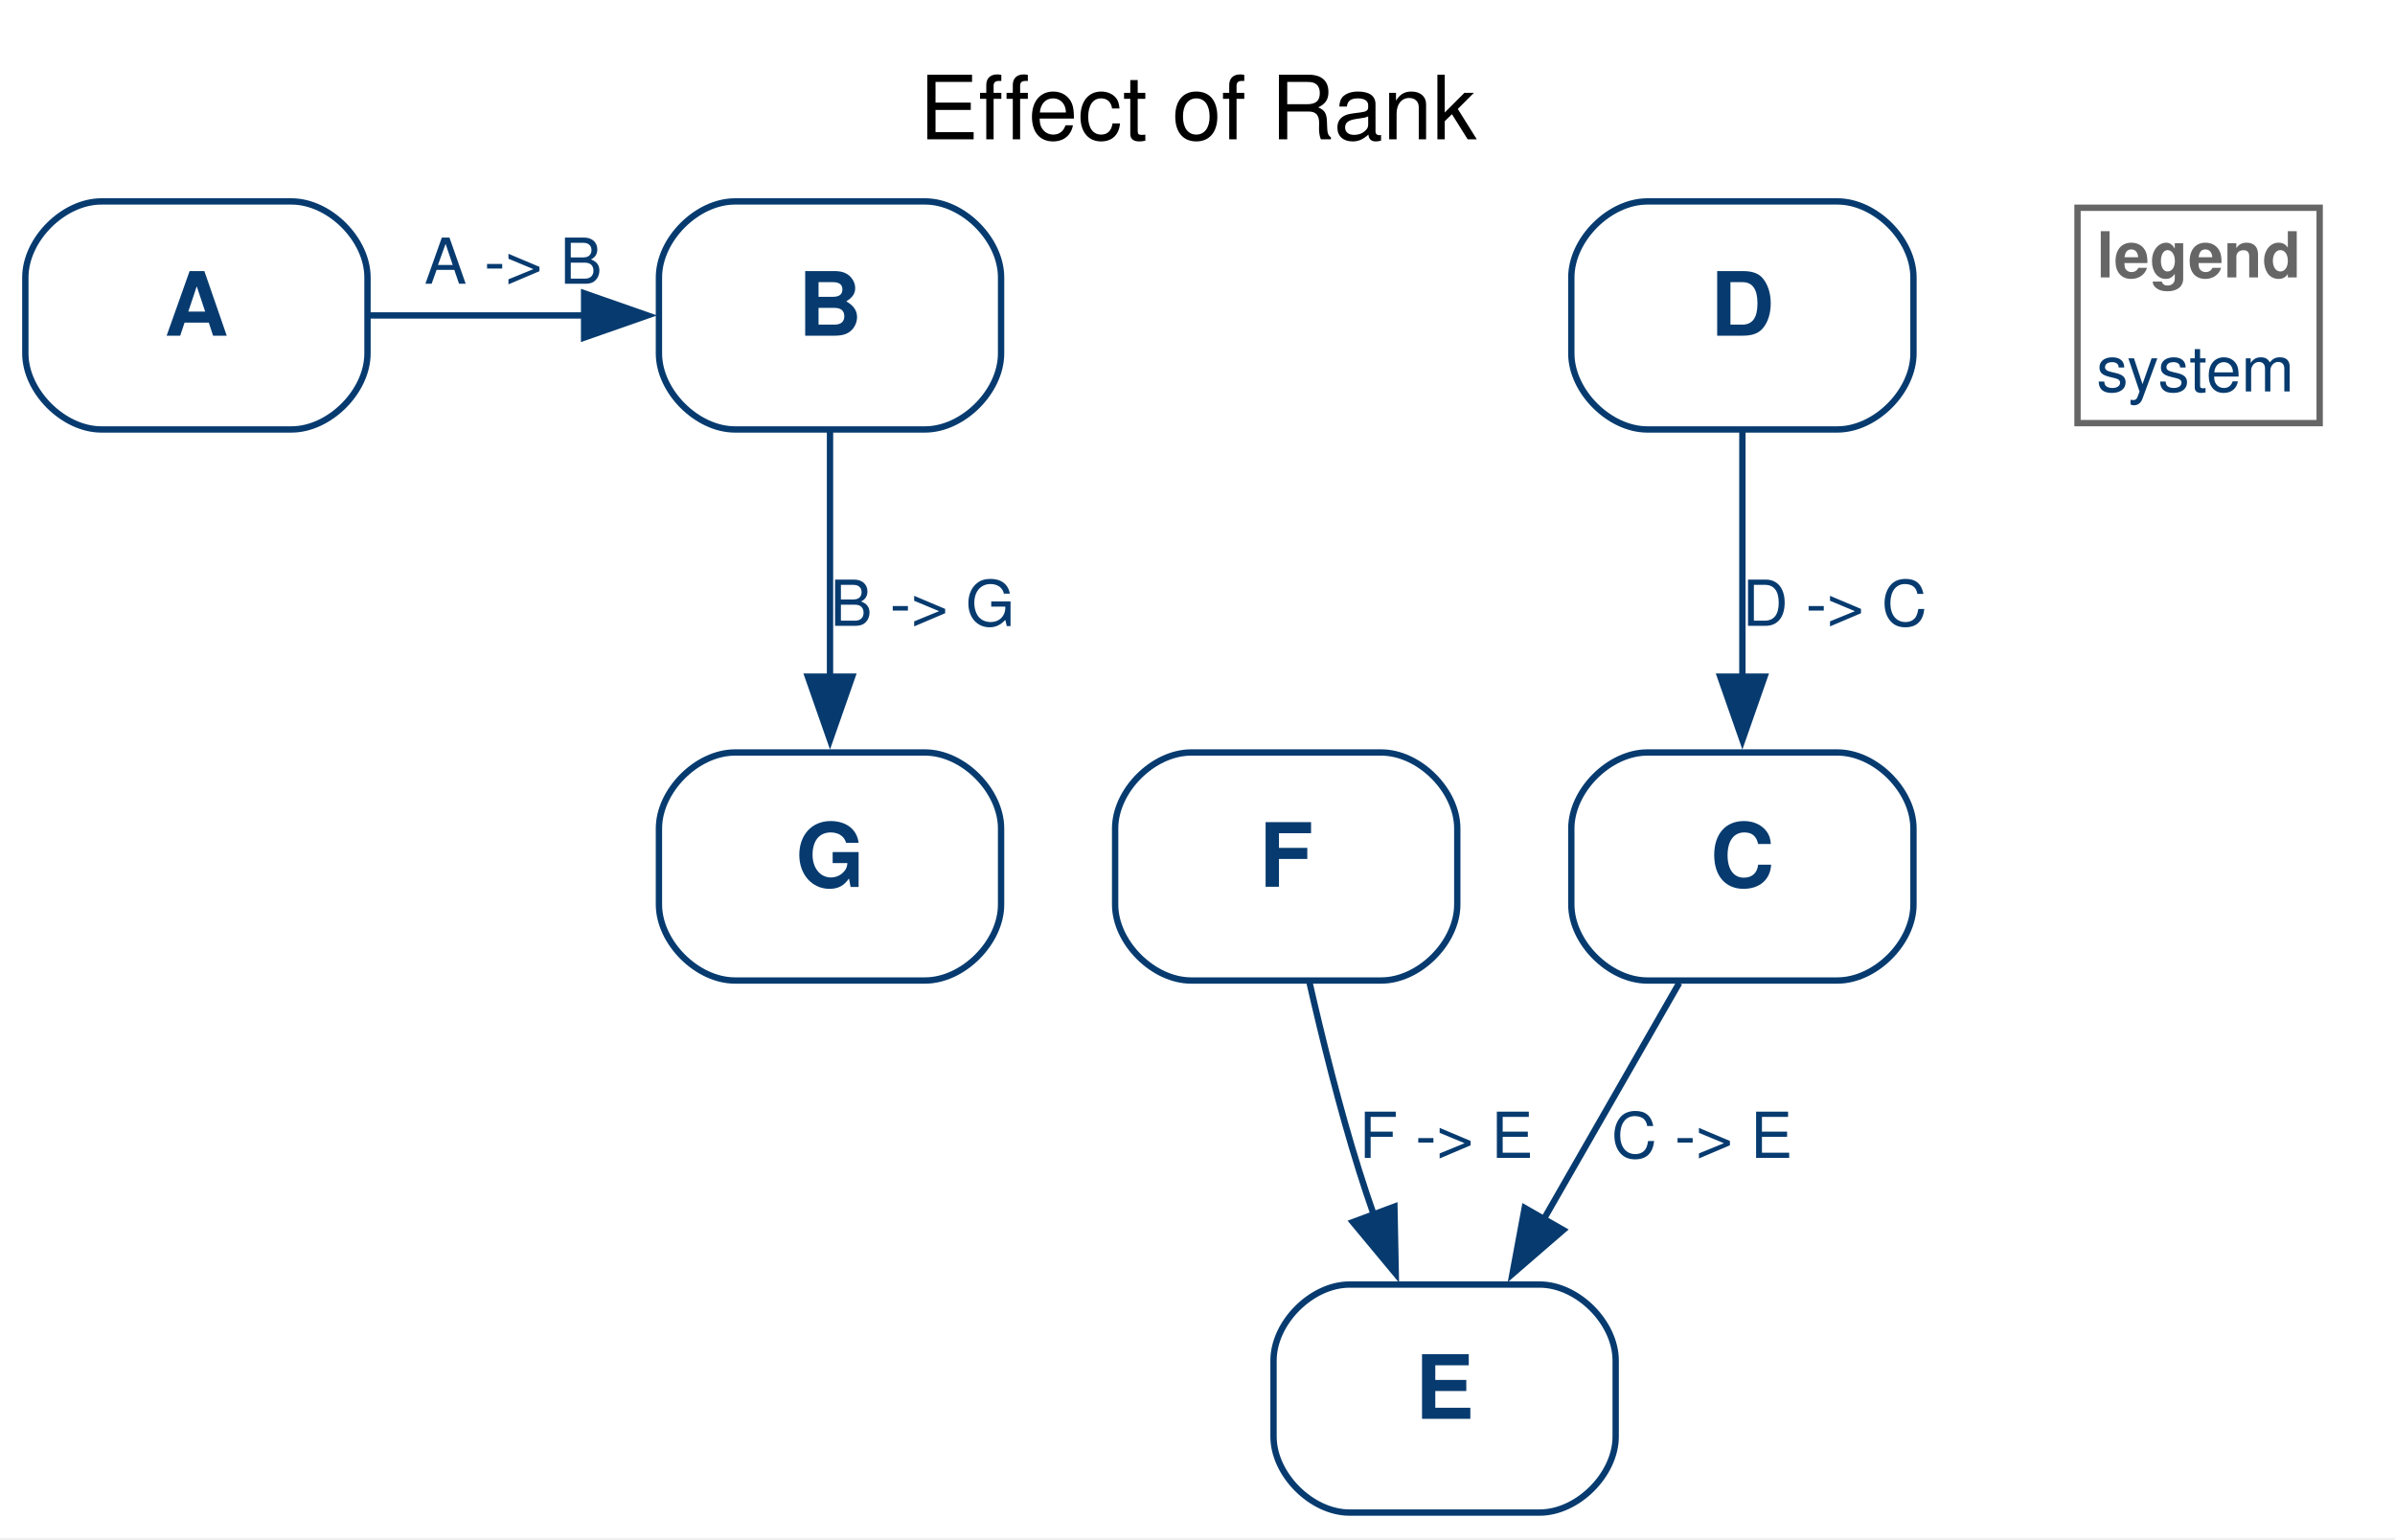
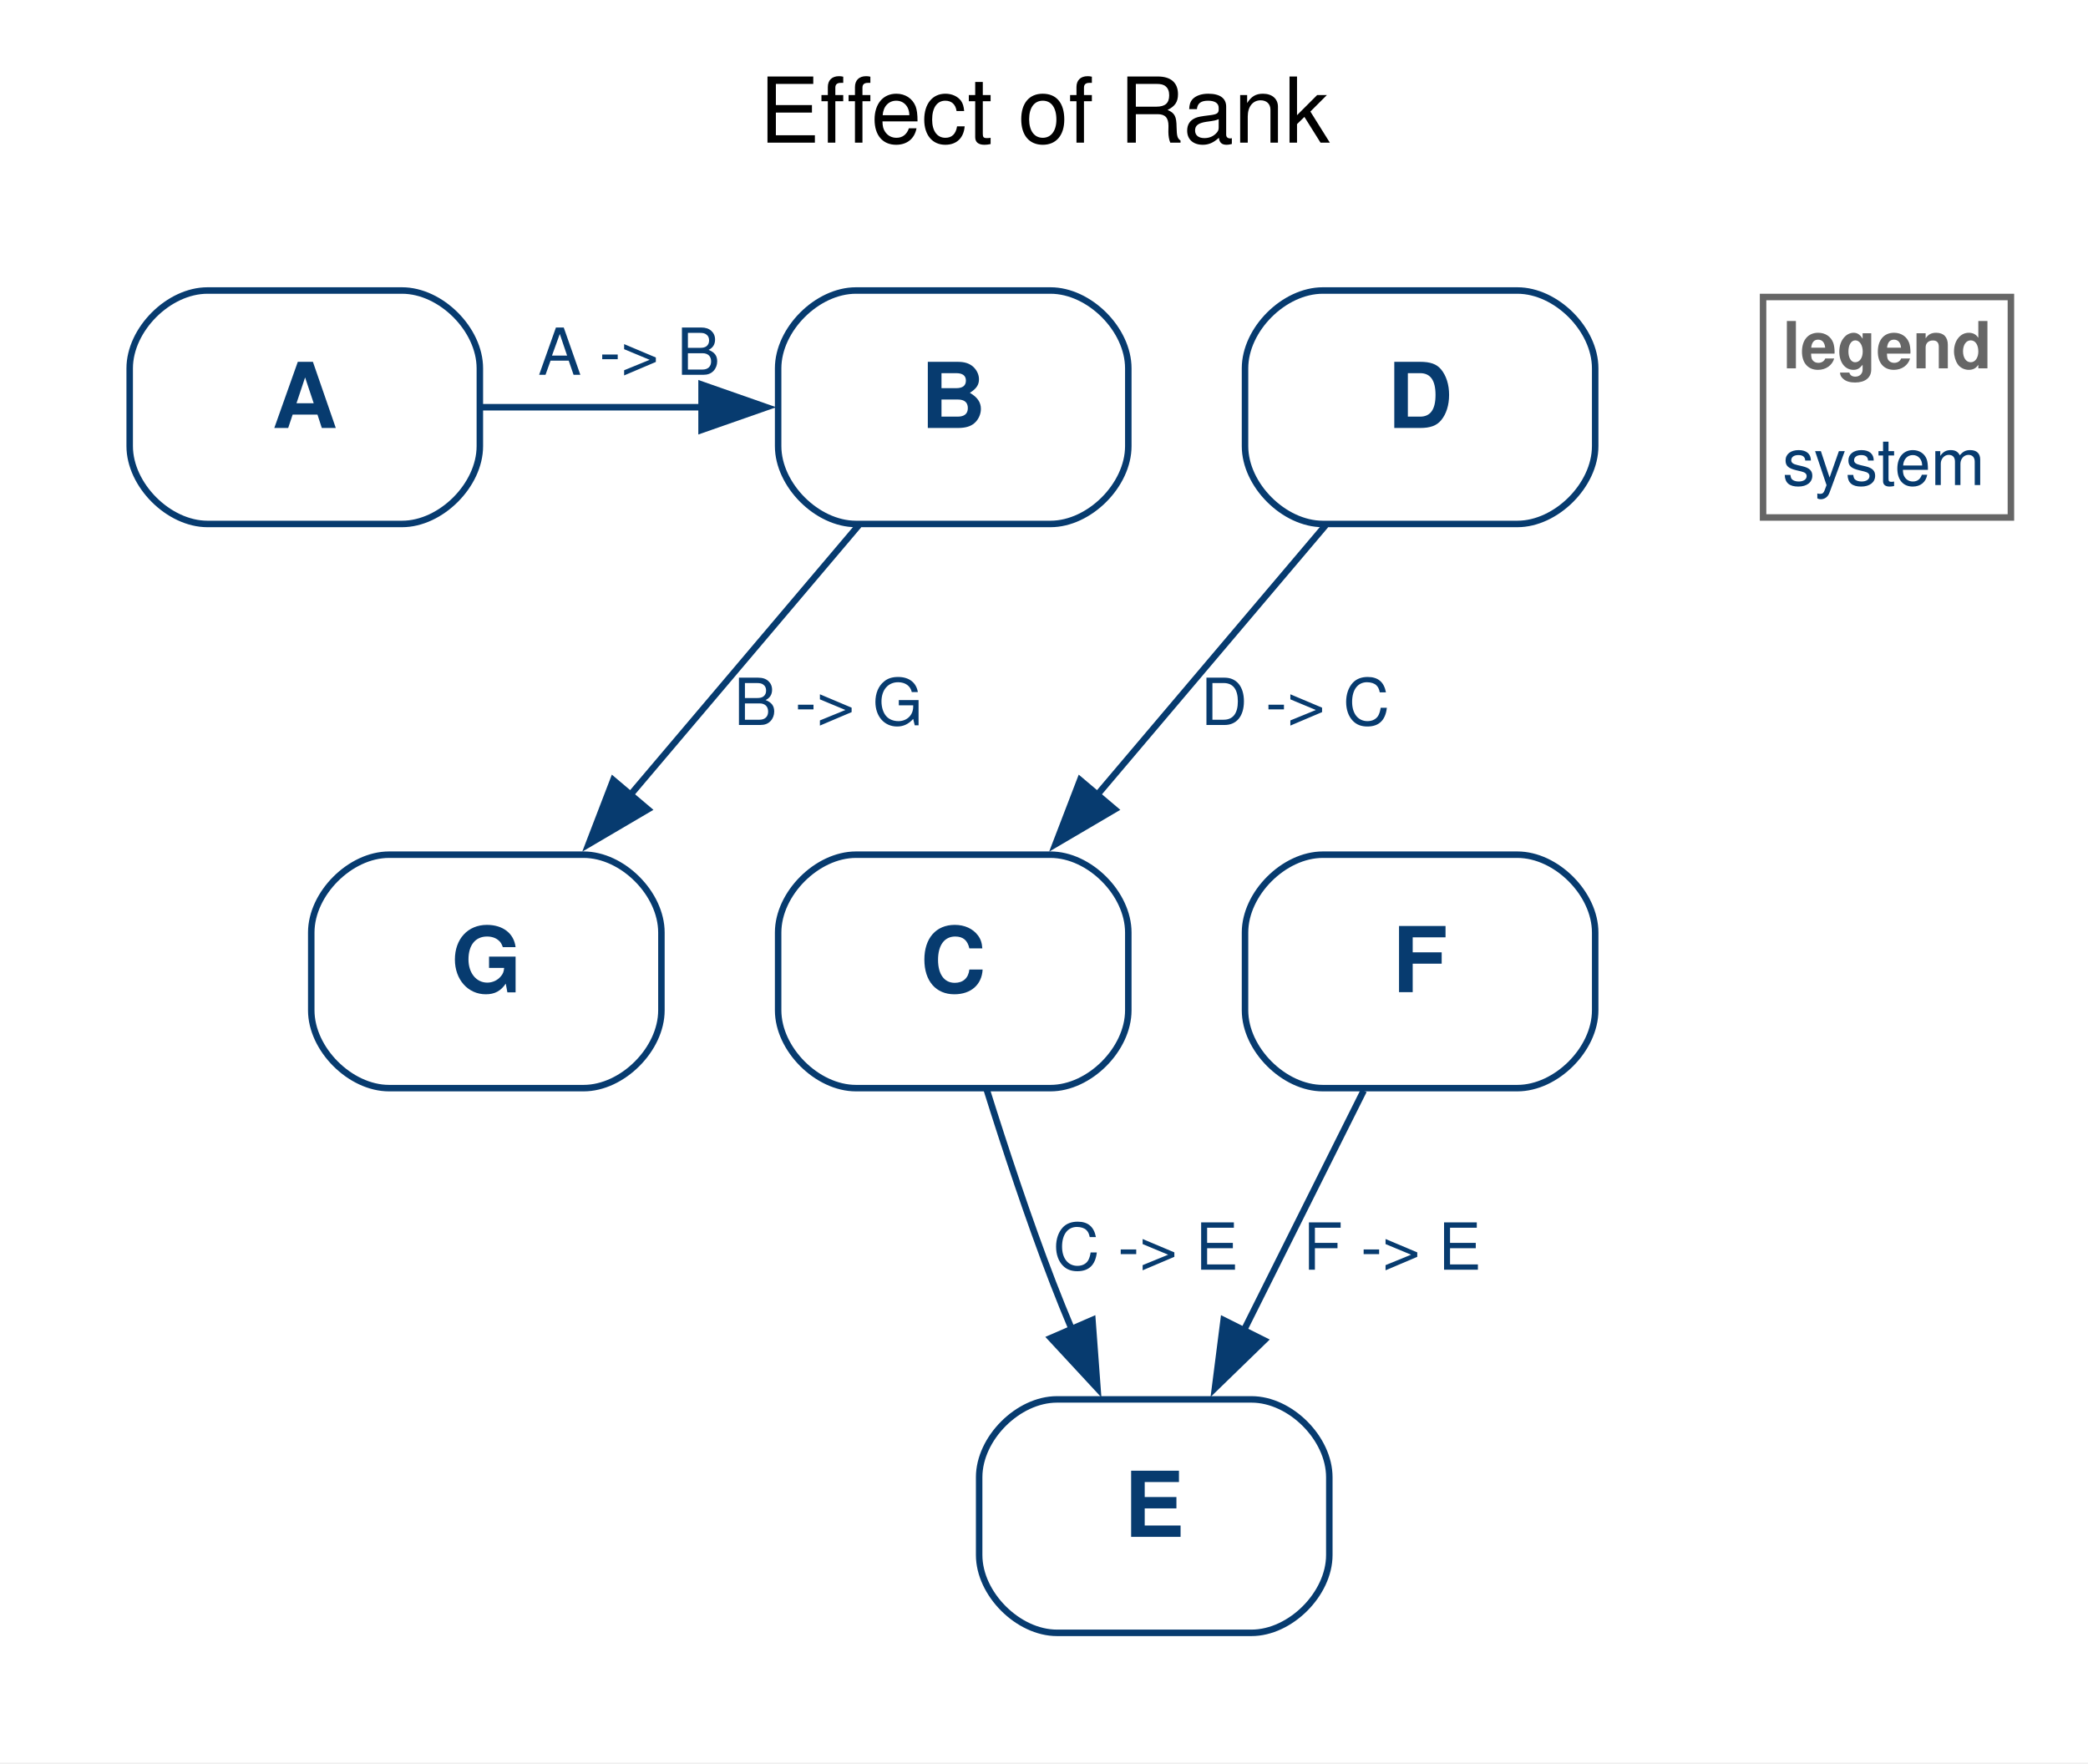
- <svg xmlns="http://www.w3.org/2000/svg" width="378pt" height="243pt" viewBox="0.00 0.00 378.00 243.00">
-   <g id="graph0" class="graph" transform="scale(1 1) rotate(0) translate(4 238.8)">
-     <polygon fill="white" stroke="none" points="-4,4 -4,-238.8 374.11,-238.8 374.11,4 -4,4" />
-     <text xml:space="preserve" text-anchor="start" x="141.09" y="-216.8" font-family="Helvetica,sans-Serif" font-size="14.00">Effect of Rank</text>
+ <svg xmlns="http://www.w3.org/2000/svg" width="322pt" height="272pt" viewBox="0.00 0.00 322.00 272.00">
+   <g id="graph0" class="graph" transform="scale(1 1) rotate(0) translate(4 267.8)">
+     <polygon fill="white" stroke="none" points="-4,4 -4,-267.8 318.11,-267.8 318.11,4 -4,4" />
+     <text xml:space="preserve" text-anchor="start" x="113.09" y="-245.8" font-family="Helvetica,sans-Serif" font-size="14.00">Effect of Rank</text>
+     <g id="clust1" class="cluster">
+ </g>
    <g id="node1" class="node">
-       <path fill="none" stroke="#073b6f" d="M42,-207C42,-207 12,-207 12,-207 6,-207 0,-201 0,-195 0,-195 0,-183 0,-183 0,-177 6,-171 12,-171 12,-171 42,-171 42,-171 48,-171 54,-177 54,-183 54,-183 54,-195 54,-195 54,-201 48,-207 42,-207" />
-       <text xml:space="preserve" text-anchor="start" x="21.94" y="-185.8" font-family="Helvetica,sans-Serif" font-weight="bold" font-size="14.00" fill="#073b6f">A</text>
+       <path fill="none" stroke="#073b6f" d="M58,-223C58,-223 28,-223 28,-223 22,-223 16,-217 16,-211 16,-211 16,-199 16,-199 16,-193 22,-187 28,-187 28,-187 58,-187 58,-187 64,-187 70,-193 70,-199 70,-199 70,-211 70,-211 70,-217 64,-223 58,-223" />
+       <text xml:space="preserve" text-anchor="start" x="37.94" y="-201.8" font-family="Helvetica,sans-Serif" font-weight="bold" font-size="14.00" fill="#073b6f">A</text>
    </g>
    <g id="node2" class="node">
-       <path fill="none" stroke="#073b6f" d="M142,-207C142,-207 112,-207 112,-207 106,-207 100,-201 100,-195 100,-195 100,-183 100,-183 100,-177 106,-171 112,-171 112,-171 142,-171 142,-171 148,-171 154,-177 154,-183 154,-183 154,-195 154,-195 154,-201 148,-207 142,-207" />
-       <text xml:space="preserve" text-anchor="start" x="121.94" y="-185.8" font-family="Helvetica,sans-Serif" font-weight="bold" font-size="14.00" fill="#073b6f">B</text>
+       <path fill="none" stroke="#073b6f" d="M158,-223C158,-223 128,-223 128,-223 122,-223 116,-217 116,-211 116,-211 116,-199 116,-199 116,-193 122,-187 128,-187 128,-187 158,-187 158,-187 164,-187 170,-193 170,-199 170,-199 170,-211 170,-211 170,-217 164,-223 158,-223" />
+       <text xml:space="preserve" text-anchor="start" x="137.94" y="-201.8" font-family="Helvetica,sans-Serif" font-weight="bold" font-size="14.00" fill="#073b6f">B</text>
    </g>
    <g id="edge1" class="edge">
-       <path fill="none" stroke="#073b6f" d="M54.33,-189C64.8,-189 76.95,-189 88.29,-189" />
-       <polygon fill="#073b6f" stroke="#073b6f" points="88.19,-192.5 98.19,-189 88.19,-185.5 88.19,-192.5" />
-       <text xml:space="preserve" text-anchor="start" x="62.97" y="-194" font-family="Helvetica,sans-Serif" font-size="10.00" fill="#073b6f">A -&gt; B</text>
+       <path fill="none" stroke="#073b6f" d="M70.33,-205C80.8,-205 92.95,-205 104.29,-205" />
+       <polygon fill="#073b6f" stroke="#073b6f" points="104.19,-208.5 114.19,-205 104.19,-201.5 104.19,-208.5" />
+       <text xml:space="preserve" text-anchor="start" x="78.97" y="-210" font-family="Helvetica,sans-Serif" font-size="10.00" fill="#073b6f">A -&gt; B</text>
    </g>
    <g id="node7" class="node">
-       <path fill="none" stroke="#073b6f" d="M142,-120C142,-120 112,-120 112,-120 106,-120 100,-114 100,-108 100,-108 100,-96 100,-96 100,-90 106,-84 112,-84 112,-84 142,-84 142,-84 148,-84 154,-90 154,-96 154,-96 154,-108 154,-108 154,-114 148,-120 142,-120" />
-       <text xml:space="preserve" text-anchor="start" x="121.56" y="-98.8" font-family="Helvetica,sans-Serif" font-weight="bold" font-size="14.00" fill="#073b6f">G</text>
+       <path fill="none" stroke="#073b6f" d="M86,-136C86,-136 56,-136 56,-136 50,-136 44,-130 44,-124 44,-124 44,-112 44,-112 44,-106 50,-100 56,-100 56,-100 86,-100 86,-100 92,-100 98,-106 98,-112 98,-112 98,-124 98,-124 98,-130 92,-136 86,-136" />
+       <text xml:space="preserve" text-anchor="start" x="65.56" y="-114.8" font-family="Helvetica,sans-Serif" font-weight="bold" font-size="14.00" fill="#073b6f">G</text>
    </g>
    <g id="edge2" class="edge">
-       <path fill="none" stroke="#073b6f" d="M127,-170.8C127,-159.58 127,-144.67 127,-131.69" />
-       <polygon fill="#073b6f" stroke="#073b6f" points="130.5,-131.98 127,-121.98 123.5,-131.98 130.5,-131.98" />
-       <text xml:space="preserve" text-anchor="start" x="127" y="-140" font-family="Helvetica,sans-Serif" font-size="10.00" fill="#073b6f">B -&gt; G</text>
+       <path fill="none" stroke="#073b6f" d="M128.43,-186.8C118.25,-174.78 104.48,-158.52 92.97,-144.94" />
+       <polygon fill="#073b6f" stroke="#073b6f" points="95.91,-142.99 86.77,-137.62 90.57,-147.51 95.91,-142.99" />
+       <text xml:space="preserve" text-anchor="start" x="109.16" y="-156" font-family="Helvetica,sans-Serif" font-size="10.00" fill="#073b6f">B -&gt; G</text>
    </g>
    <g id="node3" class="node">
-       <path fill="none" stroke="#073b6f" d="M286,-120C286,-120 256,-120 256,-120 250,-120 244,-114 244,-108 244,-108 244,-96 244,-96 244,-90 250,-84 256,-84 256,-84 286,-84 286,-84 292,-84 298,-90 298,-96 298,-96 298,-108 298,-108 298,-114 292,-120 286,-120" />
-       <text xml:space="preserve" text-anchor="start" x="265.94" y="-98.8" font-family="Helvetica,sans-Serif" font-weight="bold" font-size="14.00" fill="#073b6f">C</text>
+       <path fill="none" stroke="#073b6f" d="M158,-136C158,-136 128,-136 128,-136 122,-136 116,-130 116,-124 116,-124 116,-112 116,-112 116,-106 122,-100 128,-100 128,-100 158,-100 158,-100 164,-100 170,-106 170,-112 170,-112 170,-124 170,-124 170,-130 164,-136 158,-136" />
+       <text xml:space="preserve" text-anchor="start" x="137.94" y="-114.8" font-family="Helvetica,sans-Serif" font-weight="bold" font-size="14.00" fill="#073b6f">C</text>
    </g>
    <g id="node5" class="node">
-       <path fill="none" stroke="#073b6f" d="M239,-36C239,-36 209,-36 209,-36 203,-36 197,-30 197,-24 197,-24 197,-12 197,-12 197,-6 203,0 209,0 209,0 239,0 239,0 245,0 251,-6 251,-12 251,-12 251,-24 251,-24 251,-30 245,-36 239,-36" />
-       <text xml:space="preserve" text-anchor="start" x="219.33" y="-14.8" font-family="Helvetica,sans-Serif" font-weight="bold" font-size="14.00" fill="#073b6f">E</text>
+       <path fill="none" stroke="#073b6f" d="M189,-52C189,-52 159,-52 159,-52 153,-52 147,-46 147,-40 147,-40 147,-28 147,-28 147,-22 153,-16 159,-16 159,-16 189,-16 189,-16 195,-16 201,-22 201,-28 201,-28 201,-40 201,-40 201,-46 195,-52 189,-52" />
+       <text xml:space="preserve" text-anchor="start" x="169.33" y="-30.8" font-family="Helvetica,sans-Serif" font-weight="bold" font-size="14.00" fill="#073b6f">E</text>
    </g>
    <g id="edge3" class="edge">
-       <path fill="none" stroke="#073b6f" d="M261.03,-83.61C254.8,-72.74 246.64,-58.51 239.57,-46.17" />
-       <polygon fill="#073b6f" stroke="#073b6f" points="242.72,-44.61 234.71,-37.68 236.64,-48.09 242.72,-44.61" />
-       <text xml:space="preserve" text-anchor="start" x="250.31" y="-56" font-family="Helvetica,sans-Serif" font-size="10.00" fill="#073b6f">C -&gt; E</text>
+       <path fill="none" stroke="#073b6f" d="M148.13,-99.88C150.94,-90.91 154.61,-79.77 158.38,-70 159.3,-67.63 160.28,-65.19 161.31,-62.75" />
+       <polygon fill="#073b6f" stroke="#073b6f" points="164.47,-64.25 165.25,-53.69 158.05,-61.46 164.47,-64.25" />
+       <text xml:space="preserve" text-anchor="start" x="158.38" y="-72" font-family="Helvetica,sans-Serif" font-size="10.00" fill="#073b6f">C -&gt; E</text>
    </g>
    <g id="node4" class="node">
-       <path fill="none" stroke="#073b6f" d="M286,-207C286,-207 256,-207 256,-207 250,-207 244,-201 244,-195 244,-195 244,-183 244,-183 244,-177 250,-171 256,-171 256,-171 286,-171 286,-171 292,-171 298,-177 298,-183 298,-183 298,-195 298,-195 298,-201 292,-207 286,-207" />
-       <text xml:space="preserve" text-anchor="start" x="265.94" y="-185.8" font-family="Helvetica,sans-Serif" font-weight="bold" font-size="14.00" fill="#073b6f">D</text>
+       <path fill="none" stroke="#073b6f" d="M230,-223C230,-223 200,-223 200,-223 194,-223 188,-217 188,-211 188,-211 188,-199 188,-199 188,-193 194,-187 200,-187 200,-187 230,-187 230,-187 236,-187 242,-193 242,-199 242,-199 242,-211 242,-211 242,-217 236,-223 230,-223" />
+       <text xml:space="preserve" text-anchor="start" x="209.94" y="-201.8" font-family="Helvetica,sans-Serif" font-weight="bold" font-size="14.00" fill="#073b6f">D</text>
    </g>
    <g id="edge4" class="edge">
-       <path fill="none" stroke="#073b6f" d="M271,-170.8C271,-159.58 271,-144.67 271,-131.69" />
-       <polygon fill="#073b6f" stroke="#073b6f" points="274.5,-131.98 271,-121.98 267.5,-131.98 274.5,-131.98" />
-       <text xml:space="preserve" text-anchor="start" x="271" y="-140" font-family="Helvetica,sans-Serif" font-size="10.00" fill="#073b6f">D -&gt; C</text>
+       <path fill="none" stroke="#073b6f" d="M200.43,-186.8C190.25,-174.78 176.48,-158.52 164.97,-144.94" />
+       <polygon fill="#073b6f" stroke="#073b6f" points="167.91,-142.99 158.77,-137.62 162.57,-147.51 167.91,-142.99" />
+       <text xml:space="preserve" text-anchor="start" x="181.16" y="-156" font-family="Helvetica,sans-Serif" font-size="10.00" fill="#073b6f">D -&gt; C</text>
    </g>
    <g id="node6" class="node">
-       <path fill="none" stroke="#073b6f" d="M214,-120C214,-120 184,-120 184,-120 178,-120 172,-114 172,-108 172,-108 172,-96 172,-96 172,-90 178,-84 184,-84 184,-84 214,-84 214,-84 220,-84 226,-90 226,-96 226,-96 226,-108 226,-108 226,-114 220,-120 214,-120" />
-       <text xml:space="preserve" text-anchor="start" x="194.72" y="-98.8" font-family="Helvetica,sans-Serif" font-weight="bold" font-size="14.00" fill="#073b6f">F</text>
+       <path fill="none" stroke="#073b6f" d="M230,-136C230,-136 200,-136 200,-136 194,-136 188,-130 188,-124 188,-124 188,-112 188,-112 188,-106 194,-100 200,-100 200,-100 230,-100 230,-100 236,-100 242,-106 242,-112 242,-112 242,-124 242,-124 242,-130 236,-136 230,-136" />
+       <text xml:space="preserve" text-anchor="start" x="210.72" y="-114.8" font-family="Helvetica,sans-Serif" font-weight="bold" font-size="14.00" fill="#073b6f">F</text>
    </g>
    <g id="edge5" class="edge">
-       <path fill="none" stroke="#073b6f" d="M202.63,-83.89C204.67,-74.91 207.43,-63.78 210.5,-54 211.21,-51.72 212,-49.37 212.82,-47.02" />
-       <polygon fill="#073b6f" stroke="#073b6f" points="216.08,-48.3 216.29,-37.71 209.52,-45.86 216.08,-48.3" />
-       <text xml:space="preserve" text-anchor="start" x="210.5" y="-56" font-family="Helvetica,sans-Serif" font-size="10.00" fill="#073b6f">F -&gt; E</text>
+       <path fill="none" stroke="#073b6f" d="M206.3,-99.61C200.92,-88.85 193.9,-74.79 187.77,-62.54" />
+       <polygon fill="#073b6f" stroke="#073b6f" points="190.96,-61.1 183.36,-53.72 184.7,-64.23 190.96,-61.1" />
+       <text xml:space="preserve" text-anchor="start" x="196.95" y="-72" font-family="Helvetica,sans-Serif" font-size="10.00" fill="#073b6f">F -&gt; E</text>
    </g>
    <g id="node8" class="node">
-       <polygon fill="none" stroke="#666666" points="323.89,-172 323.89,-206 362.11,-206 362.11,-172 323.89,-172" />
-       <text xml:space="preserve" text-anchor="start" x="326.89" y="-195" font-family="Helvetica,sans-Serif" font-weight="bold" font-size="10.00" fill="#666666">legend</text>
-       <text xml:space="preserve" text-anchor="start" x="326.89" y="-177" font-family="Helvetica,sans-Serif" font-size="10.00" fill="#073b6f">system</text>
+       <polygon fill="none" stroke="#666666" points="267.89,-188 267.89,-222 306.11,-222 306.11,-188 267.89,-188" />
+       <text xml:space="preserve" text-anchor="start" x="270.89" y="-211" font-family="Helvetica,sans-Serif" font-weight="bold" font-size="10.00" fill="#666666">legend</text>
+       <text xml:space="preserve" text-anchor="start" x="270.89" y="-193" font-family="Helvetica,sans-Serif" font-size="10.00" fill="#073b6f">system</text>
    </g>
  </g>
</svg>
